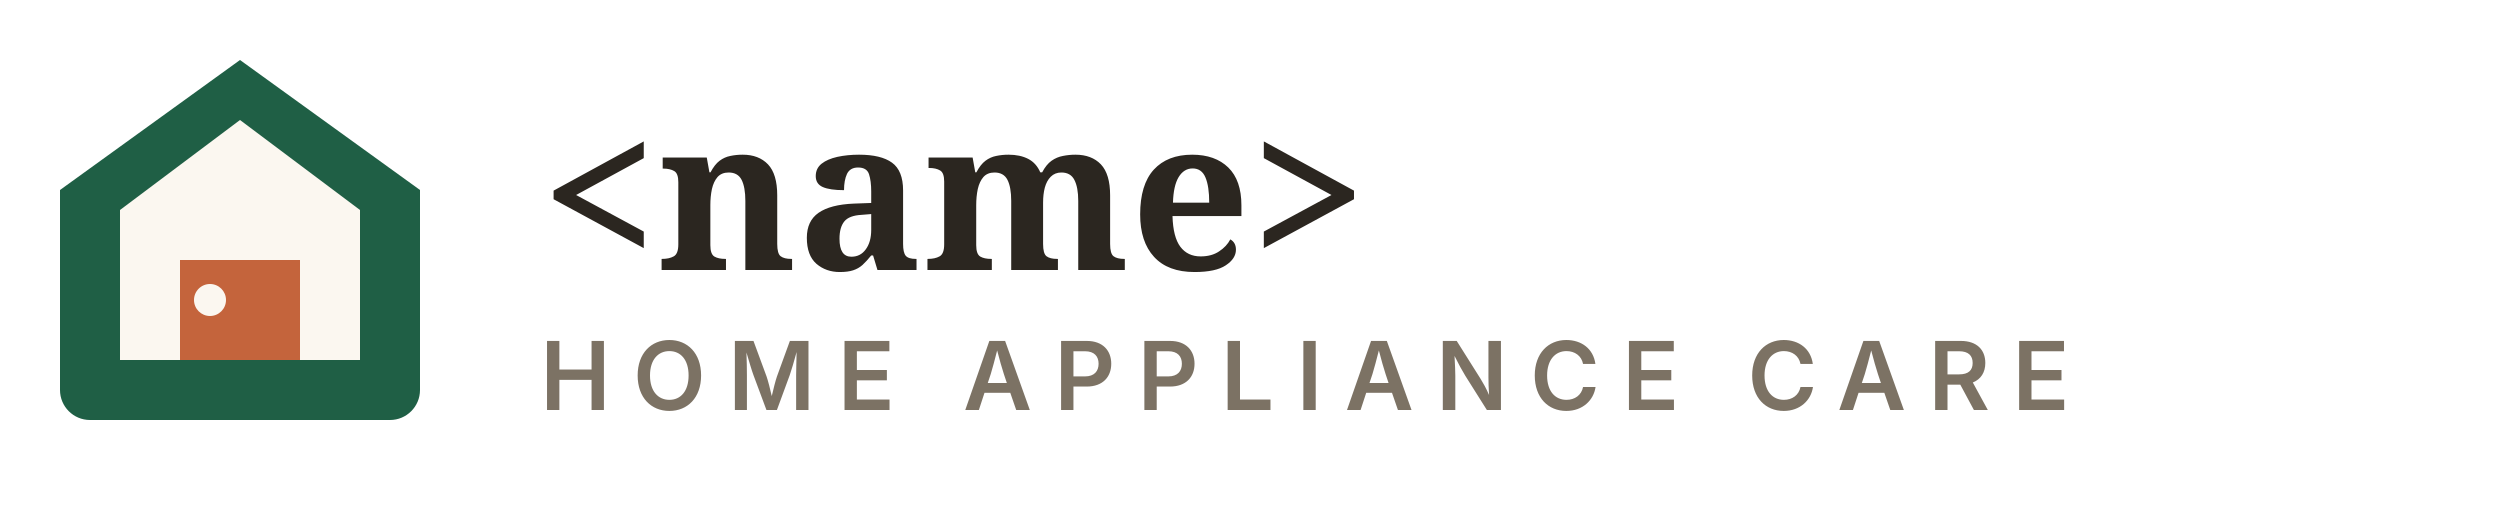
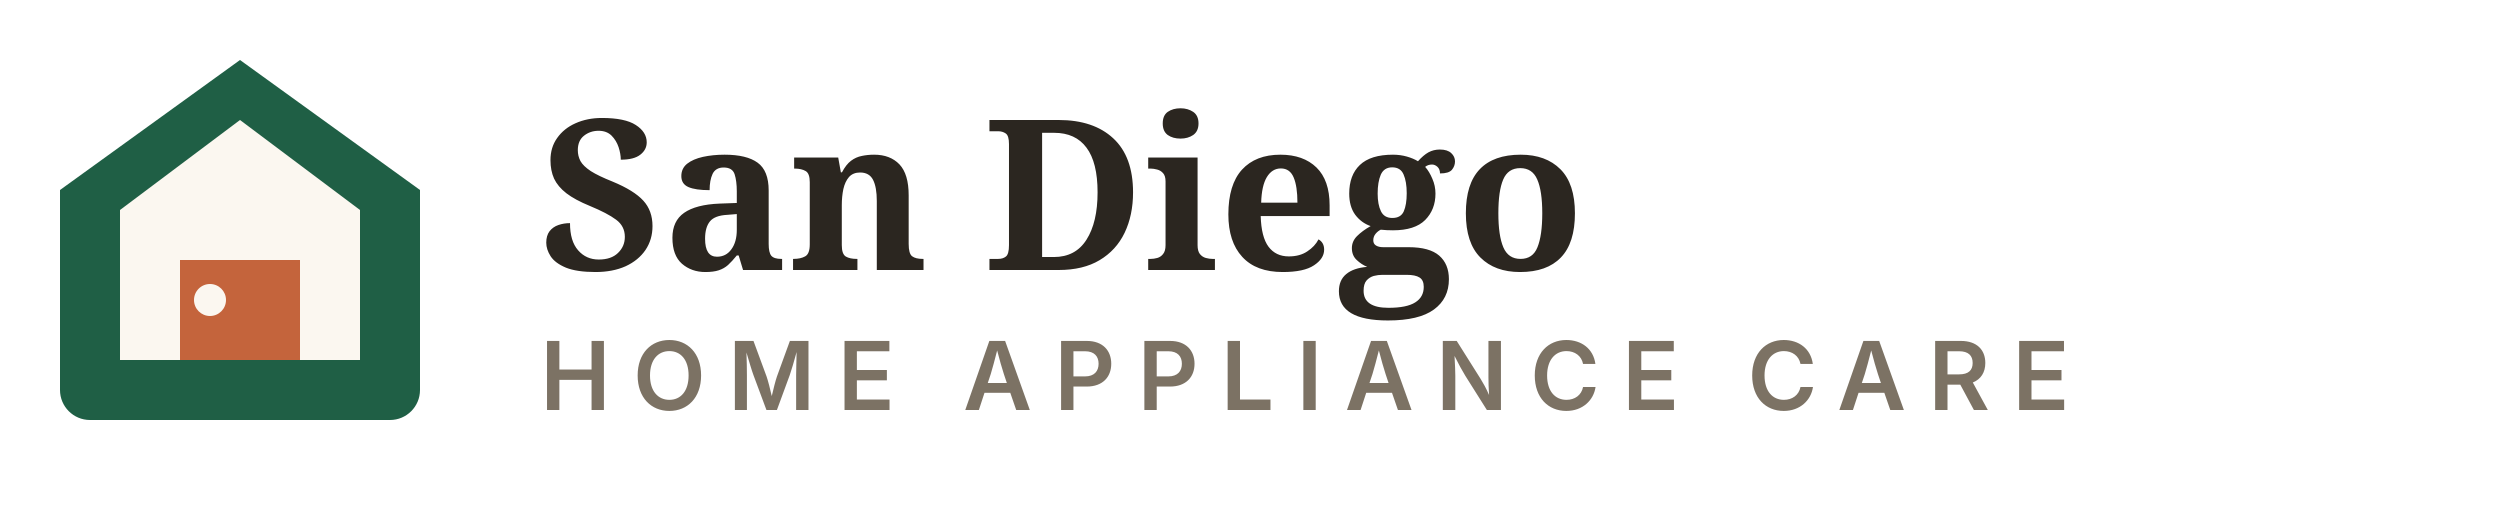
- <svg xmlns="http://www.w3.org/2000/svg" viewBox="0 0 250 52" role="img" aria-label="&lt;name&gt; Home Appliance Care">
+ <svg xmlns="http://www.w3.org/2000/svg" viewBox="0 0 250 52" role="img" aria-label="San Diego Home Appliance Care">
  <path d="M24 6 6 19v20a3 3 0 0 0 3 3h30a3 3 0 0 0 3-3V19Z" fill="#1F5F45" />
  <path d="M24 12 12 21v15h24V21Z" fill="#FBF7F0" />
  <path d="M18 26h12v10H18Z" fill="#C4643C" />
  <circle cx="21" cy="30" r="1.6" fill="#FBF7F0" />
-   <text x="54" y="27" font-family="Fraunces, Georgia, serif" font-size="21" font-weight="700" fill="#2B2620">&lt;name&gt;</text>
+   <text x="54" y="27" font-family="Fraunces, Georgia, serif" font-size="21" font-weight="700" fill="#2B2620">San Diego</text>
  <text x="54" y="41" font-family="Inter, Arial, sans-serif" font-size="9.5" font-weight="600" letter-spacing="2.2" fill="#7C7264">HOME APPLIANCE CARE</text>
</svg>
